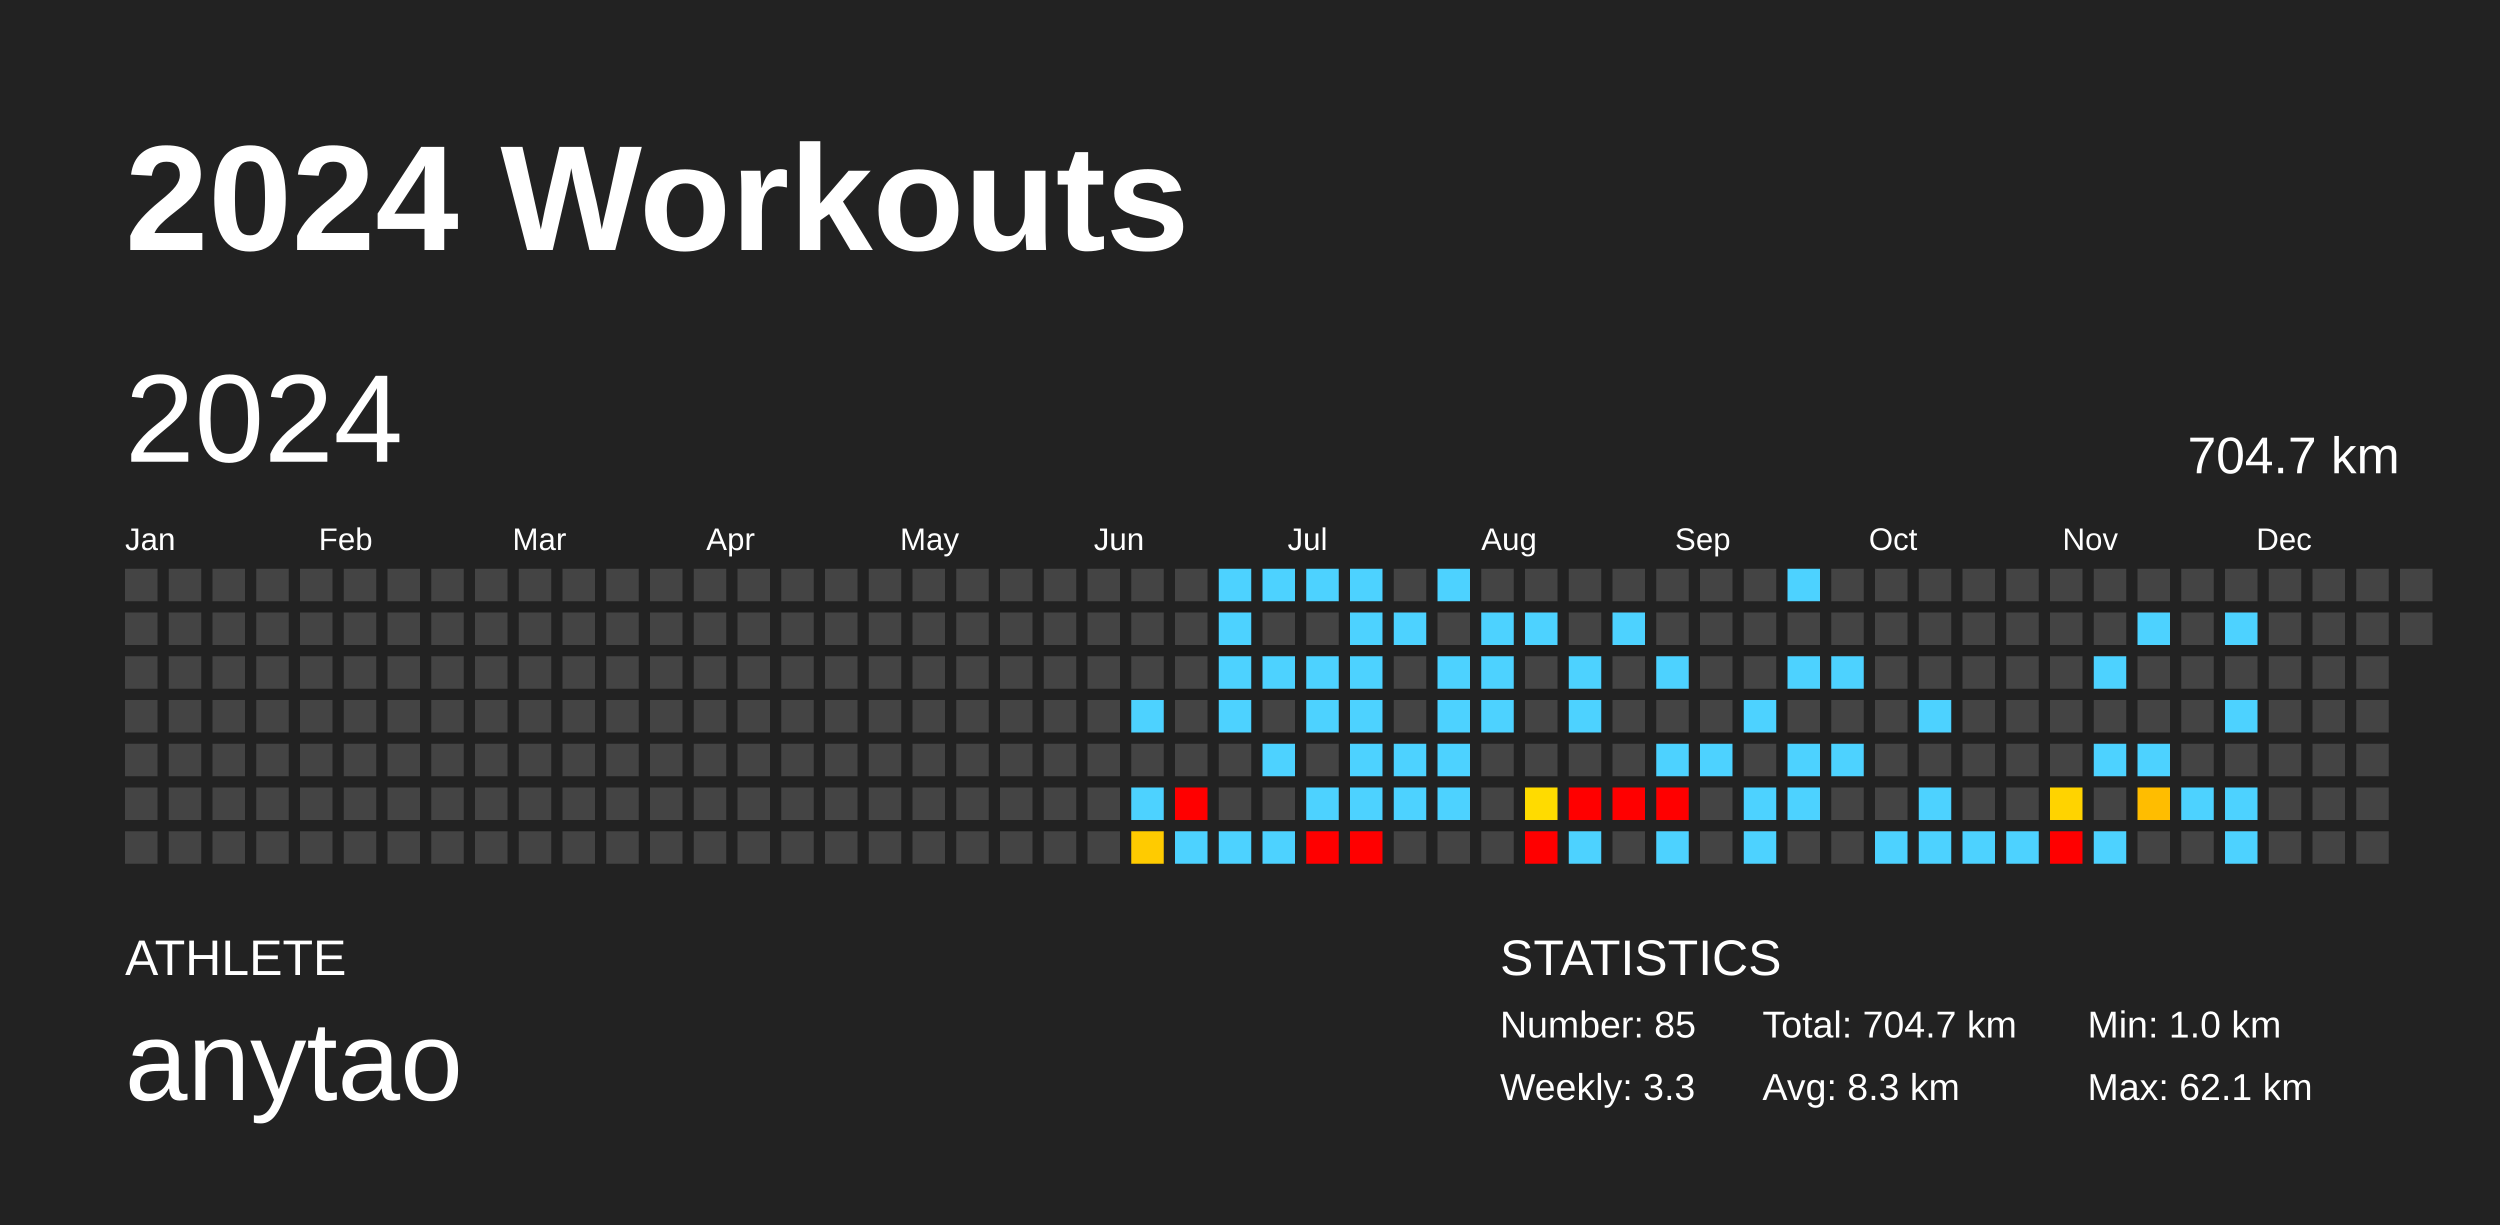
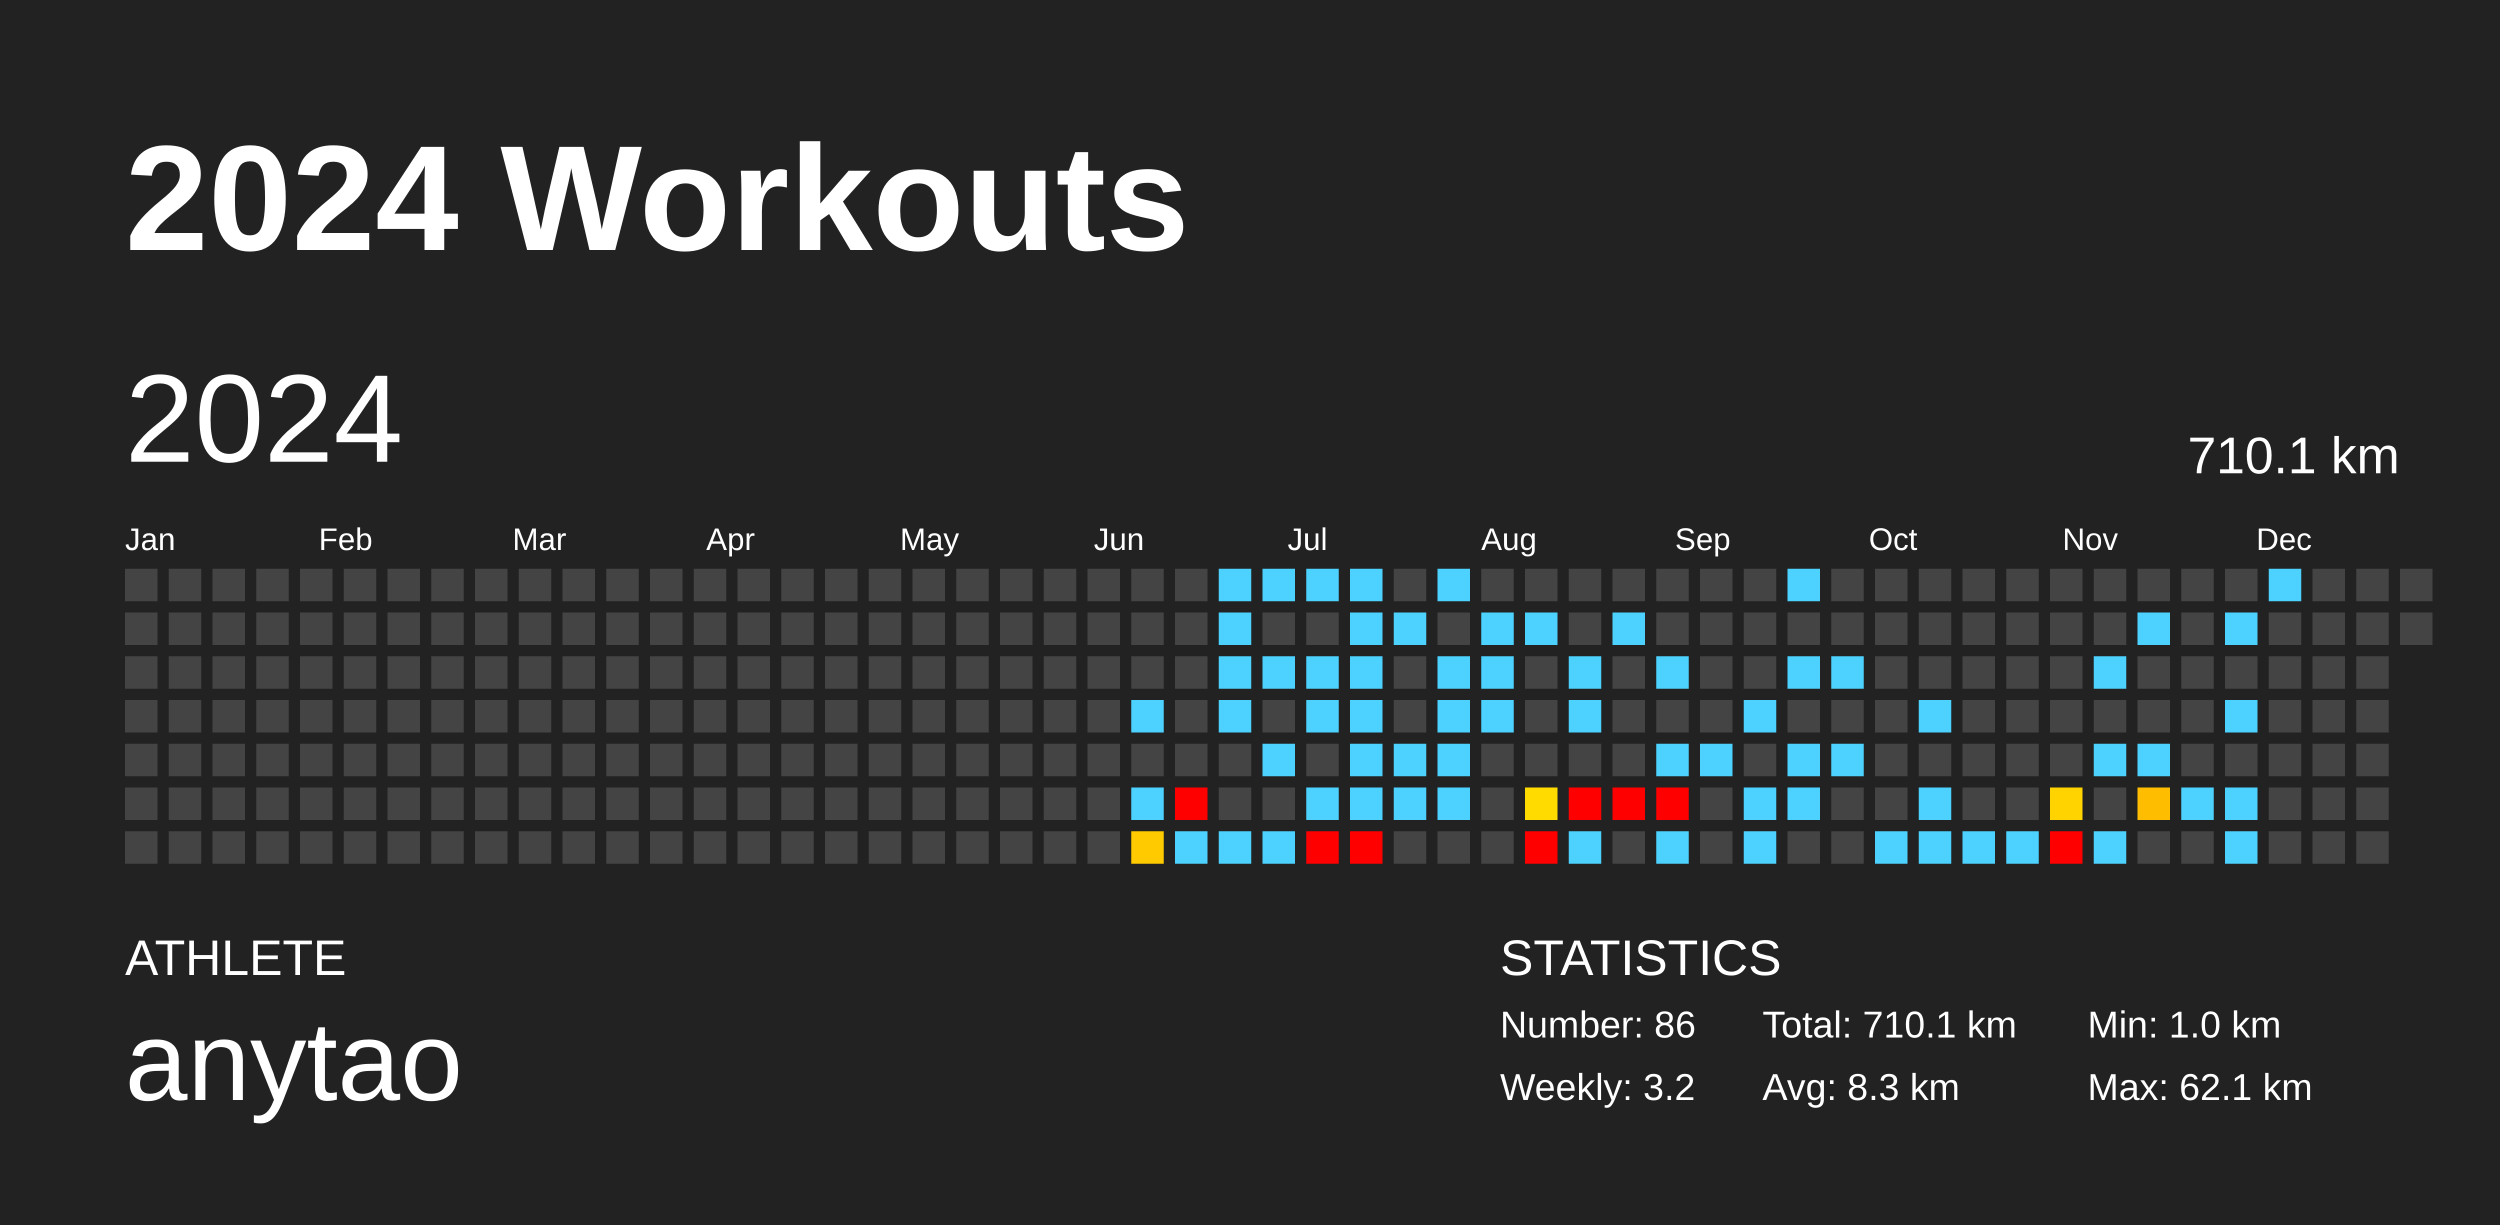
<svg xmlns="http://www.w3.org/2000/svg" baseProfile="full" height="98mm" version="1.1" viewBox="0,0,200,98" width="200mm">
  <defs />
  <rect fill="#222222" height="98" width="200" x="0" y="0" />
  <text fill="#FFFFFF" style="font-size:12px; font-family:Arial; font-weight:bold;" x="10" y="20">2024 Workouts</text>
  <text fill="#FFFFFF" style="font-size:4px; font-family:Arial" x="10" y="78">ATHLETE</text>
  <text fill="#FFFFFF" style="font-size:9px; font-family:Arial" x="10" y="88">anytao</text>
  <text fill="#FFFFFF" style="font-size:4px; font-family:Arial" x="120" y="78">STATISTICS</text>
-   <text fill="#FFFFFF" style="font-size:3px; font-family:Arial" x="120" y="83">Number: 85</text>
-   <text fill="#FFFFFF" style="font-size:3px; font-family:Arial" x="120" y="88">Weekly: 3.3</text>
-   <text fill="#FFFFFF" style="font-size:3px; font-family:Arial" x="141" y="83">Total: 704.7 km</text>
+   <text fill="#FFFFFF" style="font-size:3px; font-family:Arial" x="120" y="83">Number: 86</text>
+   <text fill="#FFFFFF" style="font-size:3px; font-family:Arial" x="120" y="88">Weekly: 3.2</text>
+   <text fill="#FFFFFF" style="font-size:3px; font-family:Arial" x="141" y="83">Total: 710.1 km</text>
  <text fill="#FFFFFF" style="font-size:3px; font-family:Arial" x="141" y="88">Avg: 8.3 km</text>
  <text fill="#FFFFFF" style="font-size:3px; font-family:Arial" x="167" y="83">Min: 1.0 km</text>
  <text fill="#FFFFFF" style="font-size:3px; font-family:Arial" x="167" y="88">Max: 62.1 km</text>
  <text dominant-baseline="hanging" fill="#FFFFFF" style="font-size:10.0px; font-family:Arial;" x="10" y="30">2024</text>
-   <text dominant-baseline="hanging" fill="#FFFFFF" style="font-size:4.125px; font-family:Arial;" x="175" y="35">704.7 km</text>
+   <text dominant-baseline="hanging" fill="#FFFFFF" style="font-size:4.125px; font-family:Arial;" x="175" y="35">710.1 km</text>
  <text fill="#FFFFFF" style="font-size:2.5px; font-family:Arial" x="10.0" y="44">Jan</text>
  <text fill="#FFFFFF" style="font-size:2.5px; font-family:Arial" x="25.5" y="44">Feb</text>
  <text fill="#FFFFFF" style="font-size:2.5px; font-family:Arial" x="41.0" y="44">Mar</text>
  <text fill="#FFFFFF" style="font-size:2.5px; font-family:Arial" x="56.5" y="44">Apr</text>
  <text fill="#FFFFFF" style="font-size:2.5px; font-family:Arial" x="72.0" y="44">May</text>
  <text fill="#FFFFFF" style="font-size:2.5px; font-family:Arial" x="87.5" y="44">Jun</text>
  <text fill="#FFFFFF" style="font-size:2.5px; font-family:Arial" x="103.0" y="44">Jul</text>
  <text fill="#FFFFFF" style="font-size:2.5px; font-family:Arial" x="118.5" y="44">Aug</text>
  <text fill="#FFFFFF" style="font-size:2.5px; font-family:Arial" x="134.0" y="44">Sep</text>
  <text fill="#FFFFFF" style="font-size:2.5px; font-family:Arial" x="149.5" y="44">Oct</text>
  <text fill="#FFFFFF" style="font-size:2.5px; font-family:Arial" x="165.0" y="44">Nov</text>
  <text fill="#FFFFFF" style="font-size:2.5px; font-family:Arial" x="180.5" y="44">Dec</text>
  <rect fill="#444444" height="2.6" width="2.6" x="10.0" y="45.5" />
  <rect fill="#444444" height="2.6" width="2.6" x="10.0" y="49.0" />
  <rect fill="#444444" height="2.6" width="2.6" x="10.0" y="52.5" />
  <rect fill="#444444" height="2.6" width="2.6" x="10.0" y="56.0" />
  <rect fill="#444444" height="2.6" width="2.6" x="10.0" y="59.5" />
  <rect fill="#444444" height="2.6" width="2.6" x="10.0" y="63.0" />
  <rect fill="#444444" height="2.6" width="2.6" x="10.0" y="66.5" />
  <rect fill="#444444" height="2.6" width="2.6" x="13.5" y="45.5" />
  <rect fill="#444444" height="2.6" width="2.6" x="13.5" y="49.0" />
  <rect fill="#444444" height="2.6" width="2.6" x="13.5" y="52.5" />
  <rect fill="#444444" height="2.6" width="2.6" x="13.5" y="56.0" />
  <rect fill="#444444" height="2.6" width="2.6" x="13.5" y="59.5" />
  <rect fill="#444444" height="2.6" width="2.6" x="13.5" y="63.0" />
  <rect fill="#444444" height="2.6" width="2.6" x="13.5" y="66.5" />
  <rect fill="#444444" height="2.6" width="2.6" x="17.0" y="45.5" />
  <rect fill="#444444" height="2.6" width="2.6" x="17.0" y="49.0" />
  <rect fill="#444444" height="2.6" width="2.6" x="17.0" y="52.5" />
  <rect fill="#444444" height="2.6" width="2.6" x="17.0" y="56.0" />
  <rect fill="#444444" height="2.6" width="2.6" x="17.0" y="59.5" />
  <rect fill="#444444" height="2.6" width="2.6" x="17.0" y="63.0" />
  <rect fill="#444444" height="2.6" width="2.6" x="17.0" y="66.5" />
  <rect fill="#444444" height="2.6" width="2.6" x="20.5" y="45.5" />
  <rect fill="#444444" height="2.6" width="2.6" x="20.5" y="49.0" />
  <rect fill="#444444" height="2.6" width="2.6" x="20.5" y="52.5" />
  <rect fill="#444444" height="2.6" width="2.6" x="20.5" y="56.0" />
  <rect fill="#444444" height="2.6" width="2.6" x="20.5" y="59.5" />
  <rect fill="#444444" height="2.6" width="2.6" x="20.5" y="63.0" />
  <rect fill="#444444" height="2.6" width="2.6" x="20.5" y="66.5" />
  <rect fill="#444444" height="2.6" width="2.6" x="24.0" y="45.5" />
  <rect fill="#444444" height="2.6" width="2.6" x="24.0" y="49.0" />
  <rect fill="#444444" height="2.6" width="2.6" x="24.0" y="52.5" />
  <rect fill="#444444" height="2.6" width="2.6" x="24.0" y="56.0" />
  <rect fill="#444444" height="2.6" width="2.6" x="24.0" y="59.5" />
  <rect fill="#444444" height="2.6" width="2.6" x="24.0" y="63.0" />
  <rect fill="#444444" height="2.6" width="2.6" x="24.0" y="66.5" />
  <rect fill="#444444" height="2.6" width="2.6" x="27.5" y="45.5" />
  <rect fill="#444444" height="2.6" width="2.6" x="27.5" y="49.0" />
  <rect fill="#444444" height="2.6" width="2.6" x="27.5" y="52.5" />
  <rect fill="#444444" height="2.6" width="2.6" x="27.5" y="56.0" />
  <rect fill="#444444" height="2.6" width="2.6" x="27.5" y="59.5" />
  <rect fill="#444444" height="2.6" width="2.6" x="27.5" y="63.0" />
  <rect fill="#444444" height="2.6" width="2.6" x="27.5" y="66.5" />
  <rect fill="#444444" height="2.6" width="2.6" x="31.0" y="45.5" />
  <rect fill="#444444" height="2.6" width="2.6" x="31.0" y="49.0" />
  <rect fill="#444444" height="2.6" width="2.6" x="31.0" y="52.5" />
  <rect fill="#444444" height="2.6" width="2.6" x="31.0" y="56.0" />
  <rect fill="#444444" height="2.6" width="2.6" x="31.0" y="59.5" />
  <rect fill="#444444" height="2.6" width="2.6" x="31.0" y="63.0" />
  <rect fill="#444444" height="2.6" width="2.6" x="31.0" y="66.5" />
  <rect fill="#444444" height="2.6" width="2.6" x="34.5" y="45.5" />
  <rect fill="#444444" height="2.6" width="2.6" x="34.5" y="49.0" />
  <rect fill="#444444" height="2.6" width="2.6" x="34.5" y="52.5" />
  <rect fill="#444444" height="2.6" width="2.6" x="34.5" y="56.0" />
  <rect fill="#444444" height="2.6" width="2.6" x="34.5" y="59.5" />
  <rect fill="#444444" height="2.6" width="2.6" x="34.5" y="63.0" />
  <rect fill="#444444" height="2.6" width="2.6" x="34.5" y="66.5" />
  <rect fill="#444444" height="2.6" width="2.6" x="38.0" y="45.5" />
  <rect fill="#444444" height="2.6" width="2.6" x="38.0" y="49.0" />
  <rect fill="#444444" height="2.6" width="2.6" x="38.0" y="52.5" />
  <rect fill="#444444" height="2.6" width="2.6" x="38.0" y="56.0" />
  <rect fill="#444444" height="2.6" width="2.6" x="38.0" y="59.5" />
  <rect fill="#444444" height="2.6" width="2.6" x="38.0" y="63.0" />
  <rect fill="#444444" height="2.6" width="2.6" x="38.0" y="66.5" />
  <rect fill="#444444" height="2.6" width="2.6" x="41.5" y="45.5" />
  <rect fill="#444444" height="2.6" width="2.6" x="41.5" y="49.0" />
  <rect fill="#444444" height="2.6" width="2.6" x="41.5" y="52.5" />
  <rect fill="#444444" height="2.6" width="2.6" x="41.5" y="56.0" />
  <rect fill="#444444" height="2.6" width="2.6" x="41.5" y="59.5" />
  <rect fill="#444444" height="2.6" width="2.6" x="41.5" y="63.0" />
  <rect fill="#444444" height="2.6" width="2.6" x="41.5" y="66.5" />
  <rect fill="#444444" height="2.6" width="2.6" x="45.0" y="45.5" />
  <rect fill="#444444" height="2.6" width="2.6" x="45.0" y="49.0" />
  <rect fill="#444444" height="2.6" width="2.6" x="45.0" y="52.5" />
  <rect fill="#444444" height="2.6" width="2.6" x="45.0" y="56.0" />
  <rect fill="#444444" height="2.6" width="2.6" x="45.0" y="59.5" />
  <rect fill="#444444" height="2.6" width="2.6" x="45.0" y="63.0" />
  <rect fill="#444444" height="2.6" width="2.6" x="45.0" y="66.5" />
  <rect fill="#444444" height="2.6" width="2.6" x="48.5" y="45.5" />
  <rect fill="#444444" height="2.6" width="2.6" x="48.5" y="49.0" />
  <rect fill="#444444" height="2.6" width="2.6" x="48.5" y="52.5" />
  <rect fill="#444444" height="2.6" width="2.6" x="48.5" y="56.0" />
  <rect fill="#444444" height="2.6" width="2.6" x="48.5" y="59.5" />
  <rect fill="#444444" height="2.6" width="2.6" x="48.5" y="63.0" />
  <rect fill="#444444" height="2.6" width="2.6" x="48.5" y="66.5" />
  <rect fill="#444444" height="2.6" width="2.6" x="52.0" y="45.5" />
  <rect fill="#444444" height="2.6" width="2.6" x="52.0" y="49.0" />
  <rect fill="#444444" height="2.6" width="2.6" x="52.0" y="52.5" />
  <rect fill="#444444" height="2.6" width="2.6" x="52.0" y="56.0" />
  <rect fill="#444444" height="2.6" width="2.6" x="52.0" y="59.5" />
  <rect fill="#444444" height="2.6" width="2.6" x="52.0" y="63.0" />
  <rect fill="#444444" height="2.6" width="2.6" x="52.0" y="66.5" />
  <rect fill="#444444" height="2.6" width="2.6" x="55.5" y="45.5" />
  <rect fill="#444444" height="2.6" width="2.6" x="55.5" y="49.0" />
  <rect fill="#444444" height="2.6" width="2.6" x="55.5" y="52.5" />
  <rect fill="#444444" height="2.6" width="2.6" x="55.5" y="56.0" />
  <rect fill="#444444" height="2.6" width="2.6" x="55.5" y="59.5" />
  <rect fill="#444444" height="2.6" width="2.6" x="55.5" y="63.0" />
  <rect fill="#444444" height="2.6" width="2.6" x="55.5" y="66.5" />
  <rect fill="#444444" height="2.6" width="2.6" x="59.0" y="45.5" />
  <rect fill="#444444" height="2.6" width="2.6" x="59.0" y="49.0" />
  <rect fill="#444444" height="2.6" width="2.6" x="59.0" y="52.5" />
  <rect fill="#444444" height="2.6" width="2.6" x="59.0" y="56.0" />
  <rect fill="#444444" height="2.6" width="2.6" x="59.0" y="59.5" />
  <rect fill="#444444" height="2.6" width="2.6" x="59.0" y="63.0" />
  <rect fill="#444444" height="2.6" width="2.6" x="59.0" y="66.5" />
  <rect fill="#444444" height="2.6" width="2.6" x="62.5" y="45.5" />
  <rect fill="#444444" height="2.6" width="2.6" x="62.5" y="49.0" />
  <rect fill="#444444" height="2.6" width="2.6" x="62.5" y="52.5" />
  <rect fill="#444444" height="2.6" width="2.6" x="62.5" y="56.0" />
  <rect fill="#444444" height="2.6" width="2.6" x="62.5" y="59.5" />
  <rect fill="#444444" height="2.6" width="2.6" x="62.5" y="63.0" />
  <rect fill="#444444" height="2.6" width="2.6" x="62.5" y="66.5" />
  <rect fill="#444444" height="2.6" width="2.6" x="66.0" y="45.5" />
  <rect fill="#444444" height="2.6" width="2.6" x="66.0" y="49.0" />
  <rect fill="#444444" height="2.6" width="2.6" x="66.0" y="52.5" />
  <rect fill="#444444" height="2.6" width="2.6" x="66.0" y="56.0" />
  <rect fill="#444444" height="2.6" width="2.6" x="66.0" y="59.5" />
  <rect fill="#444444" height="2.6" width="2.6" x="66.0" y="63.0" />
  <rect fill="#444444" height="2.6" width="2.6" x="66.0" y="66.5" />
  <rect fill="#444444" height="2.6" width="2.6" x="69.5" y="45.5" />
  <rect fill="#444444" height="2.6" width="2.6" x="69.5" y="49.0" />
  <rect fill="#444444" height="2.6" width="2.6" x="69.5" y="52.5" />
  <rect fill="#444444" height="2.6" width="2.6" x="69.5" y="56.0" />
  <rect fill="#444444" height="2.6" width="2.6" x="69.5" y="59.5" />
  <rect fill="#444444" height="2.6" width="2.6" x="69.5" y="63.0" />
  <rect fill="#444444" height="2.6" width="2.6" x="69.5" y="66.5" />
  <rect fill="#444444" height="2.6" width="2.6" x="73.0" y="45.5" />
  <rect fill="#444444" height="2.6" width="2.6" x="73.0" y="49.0" />
  <rect fill="#444444" height="2.6" width="2.6" x="73.0" y="52.5" />
  <rect fill="#444444" height="2.6" width="2.6" x="73.0" y="56.0" />
  <rect fill="#444444" height="2.6" width="2.6" x="73.0" y="59.5" />
  <rect fill="#444444" height="2.6" width="2.6" x="73.0" y="63.0" />
  <rect fill="#444444" height="2.6" width="2.6" x="73.0" y="66.5" />
  <rect fill="#444444" height="2.6" width="2.6" x="76.5" y="45.5" />
  <rect fill="#444444" height="2.6" width="2.6" x="76.5" y="49.0" />
  <rect fill="#444444" height="2.6" width="2.6" x="76.5" y="52.5" />
  <rect fill="#444444" height="2.6" width="2.6" x="76.5" y="56.0" />
  <rect fill="#444444" height="2.6" width="2.6" x="76.5" y="59.5" />
  <rect fill="#444444" height="2.6" width="2.6" x="76.5" y="63.0" />
  <rect fill="#444444" height="2.6" width="2.6" x="76.5" y="66.5" />
  <rect fill="#444444" height="2.6" width="2.6" x="80.0" y="45.5" />
  <rect fill="#444444" height="2.6" width="2.6" x="80.0" y="49.0" />
  <rect fill="#444444" height="2.6" width="2.6" x="80.0" y="52.5" />
  <rect fill="#444444" height="2.6" width="2.6" x="80.0" y="56.0" />
  <rect fill="#444444" height="2.6" width="2.6" x="80.0" y="59.5" />
  <rect fill="#444444" height="2.6" width="2.6" x="80.0" y="63.0" />
  <rect fill="#444444" height="2.6" width="2.6" x="80.0" y="66.5" />
  <rect fill="#444444" height="2.6" width="2.6" x="83.5" y="45.5" />
  <rect fill="#444444" height="2.6" width="2.6" x="83.5" y="49.0" />
  <rect fill="#444444" height="2.6" width="2.6" x="83.5" y="52.5" />
  <rect fill="#444444" height="2.6" width="2.6" x="83.5" y="56.0" />
  <rect fill="#444444" height="2.6" width="2.6" x="83.5" y="59.5" />
  <rect fill="#444444" height="2.6" width="2.6" x="83.5" y="63.0" />
  <rect fill="#444444" height="2.6" width="2.6" x="83.5" y="66.5" />
  <rect fill="#444444" height="2.6" width="2.6" x="87.0" y="45.5" />
  <rect fill="#444444" height="2.6" width="2.6" x="87.0" y="49.0" />
  <rect fill="#444444" height="2.6" width="2.6" x="87.0" y="52.5" />
  <rect fill="#444444" height="2.6" width="2.6" x="87.0" y="56.0" />
  <rect fill="#444444" height="2.6" width="2.6" x="87.0" y="59.5" />
  <rect fill="#444444" height="2.6" width="2.6" x="87.0" y="63.0" />
  <rect fill="#444444" height="2.6" width="2.6" x="87.0" y="66.5" />
  <rect fill="#444444" height="2.6" width="2.6" x="90.5" y="45.5" />
  <rect fill="#444444" height="2.6" width="2.6" x="90.5" y="49.0" />
  <rect fill="#444444" height="2.6" width="2.6" x="90.5" y="52.5" />
  <rect fill="#4dd2ff" height="2.6" width="2.6" x="90.5" y="56.0" />
  <rect fill="#444444" height="2.6" width="2.6" x="90.5" y="59.5" />
  <rect fill="#4dd2ff" height="2.6" width="2.6" x="90.5" y="63.0" />
  <rect fill="#ffcb00" height="2.6" width="2.6" x="90.5" y="66.5" />
  <rect fill="#444444" height="2.6" width="2.6" x="94.0" y="45.5" />
  <rect fill="#444444" height="2.6" width="2.6" x="94.0" y="49.0" />
  <rect fill="#444444" height="2.6" width="2.6" x="94.0" y="52.5" />
  <rect fill="#444444" height="2.6" width="2.6" x="94.0" y="56.0" />
  <rect fill="#444444" height="2.6" width="2.6" x="94.0" y="59.5" />
  <rect fill="red" height="2.6" width="2.6" x="94.0" y="63.0" />
  <rect fill="#4dd2ff" height="2.6" width="2.6" x="94.0" y="66.5" />
  <rect fill="#4dd2ff" height="2.6" width="2.6" x="97.5" y="45.5" />
  <rect fill="#4dd2ff" height="2.6" width="2.6" x="97.5" y="49.0" />
  <rect fill="#4dd2ff" height="2.6" width="2.6" x="97.5" y="52.5" />
  <rect fill="#4dd2ff" height="2.6" width="2.6" x="97.5" y="56.0" />
  <rect fill="#444444" height="2.6" width="2.6" x="97.5" y="59.5" />
  <rect fill="#444444" height="2.6" width="2.6" x="97.5" y="63.0" />
  <rect fill="#4dd2ff" height="2.6" width="2.6" x="97.5" y="66.5" />
  <rect fill="#4dd2ff" height="2.6" width="2.6" x="101.0" y="45.5" />
  <rect fill="#444444" height="2.6" width="2.6" x="101.0" y="49.0" />
  <rect fill="#4dd2ff" height="2.6" width="2.6" x="101.0" y="52.5" />
  <rect fill="#444444" height="2.6" width="2.6" x="101.0" y="56.0" />
  <rect fill="#4dd2ff" height="2.6" width="2.6" x="101.0" y="59.5" />
  <rect fill="#444444" height="2.6" width="2.6" x="101.0" y="63.0" />
  <rect fill="#4dd2ff" height="2.6" width="2.6" x="101.0" y="66.5" />
  <rect fill="#4dd2ff" height="2.6" width="2.6" x="104.5" y="45.5" />
  <rect fill="#444444" height="2.6" width="2.6" x="104.5" y="49.0" />
  <rect fill="#4dd2ff" height="2.6" width="2.6" x="104.5" y="52.5" />
  <rect fill="#4dd2ff" height="2.6" width="2.6" x="104.5" y="56.0" />
  <rect fill="#444444" height="2.6" width="2.6" x="104.5" y="59.5" />
  <rect fill="#4dd2ff" height="2.6" width="2.6" x="104.5" y="63.0" />
  <rect fill="red" height="2.6" width="2.6" x="104.5" y="66.5" />
  <rect fill="#4dd2ff" height="2.6" width="2.6" x="108.0" y="45.5" />
  <rect fill="#4dd2ff" height="2.6" width="2.6" x="108.0" y="49.0" />
  <rect fill="#4dd2ff" height="2.6" width="2.6" x="108.0" y="52.5" />
  <rect fill="#4dd2ff" height="2.6" width="2.6" x="108.0" y="56.0" />
  <rect fill="#4dd2ff" height="2.6" width="2.6" x="108.0" y="59.5" />
  <rect fill="#4dd2ff" height="2.6" width="2.6" x="108.0" y="63.0" />
  <rect fill="red" height="2.6" width="2.6" x="108.0" y="66.5" />
  <rect fill="#444444" height="2.6" width="2.6" x="111.5" y="45.5" />
  <rect fill="#4dd2ff" height="2.6" width="2.6" x="111.5" y="49.0" />
  <rect fill="#444444" height="2.6" width="2.6" x="111.5" y="52.5" />
  <rect fill="#444444" height="2.6" width="2.6" x="111.5" y="56.0" />
  <rect fill="#4dd2ff" height="2.6" width="2.6" x="111.5" y="59.5" />
  <rect fill="#4dd2ff" height="2.6" width="2.6" x="111.5" y="63.0" />
  <rect fill="#444444" height="2.6" width="2.6" x="111.5" y="66.5" />
  <rect fill="#4dd2ff" height="2.6" width="2.6" x="115.0" y="45.5" />
  <rect fill="#444444" height="2.6" width="2.6" x="115.0" y="49.0" />
  <rect fill="#4dd2ff" height="2.6" width="2.6" x="115.0" y="52.5" />
  <rect fill="#4dd2ff" height="2.6" width="2.6" x="115.0" y="56.0" />
  <rect fill="#4dd2ff" height="2.6" width="2.6" x="115.0" y="59.5" />
  <rect fill="#4dd2ff" height="2.6" width="2.6" x="115.0" y="63.0" />
  <rect fill="#444444" height="2.6" width="2.6" x="115.0" y="66.5" />
  <rect fill="#444444" height="2.6" width="2.6" x="118.5" y="45.5" />
  <rect fill="#4dd2ff" height="2.6" width="2.6" x="118.5" y="49.0" />
  <rect fill="#4dd2ff" height="2.6" width="2.6" x="118.5" y="52.5" />
  <rect fill="#4dd2ff" height="2.6" width="2.6" x="118.5" y="56.0" />
  <rect fill="#444444" height="2.6" width="2.6" x="118.5" y="59.5" />
  <rect fill="#444444" height="2.6" width="2.6" x="118.5" y="63.0" />
  <rect fill="#444444" height="2.6" width="2.6" x="118.5" y="66.5" />
  <rect fill="#444444" height="2.6" width="2.6" x="122.0" y="45.5" />
  <rect fill="#4dd2ff" height="2.6" width="2.6" x="122.0" y="49.0" />
  <rect fill="#444444" height="2.6" width="2.6" x="122.0" y="52.5" />
  <rect fill="#444444" height="2.6" width="2.6" x="122.0" y="56.0" />
  <rect fill="#444444" height="2.6" width="2.6" x="122.0" y="59.5" />
  <rect fill="#ffdb00" height="2.6" width="2.6" x="122.0" y="63.0" />
  <rect fill="red" height="2.6" width="2.6" x="122.0" y="66.5" />
  <rect fill="#444444" height="2.6" width="2.6" x="125.5" y="45.5" />
  <rect fill="#444444" height="2.6" width="2.6" x="125.5" y="49.0" />
  <rect fill="#4dd2ff" height="2.6" width="2.6" x="125.5" y="52.5" />
  <rect fill="#4dd2ff" height="2.6" width="2.6" x="125.5" y="56.0" />
  <rect fill="#444444" height="2.6" width="2.6" x="125.5" y="59.5" />
  <rect fill="red" height="2.6" width="2.6" x="125.5" y="63.0" />
  <rect fill="#4dd2ff" height="2.6" width="2.6" x="125.5" y="66.5" />
  <rect fill="#444444" height="2.6" width="2.6" x="129.0" y="45.5" />
  <rect fill="#4dd2ff" height="2.6" width="2.6" x="129.0" y="49.0" />
  <rect fill="#444444" height="2.6" width="2.6" x="129.0" y="52.5" />
  <rect fill="#444444" height="2.6" width="2.6" x="129.0" y="56.0" />
  <rect fill="#444444" height="2.6" width="2.6" x="129.0" y="59.5" />
  <rect fill="red" height="2.6" width="2.6" x="129.0" y="63.0" />
  <rect fill="#444444" height="2.6" width="2.6" x="129.0" y="66.5" />
  <rect fill="#444444" height="2.6" width="2.6" x="132.5" y="45.5" />
  <rect fill="#444444" height="2.6" width="2.6" x="132.5" y="49.0" />
  <rect fill="#4dd2ff" height="2.6" width="2.6" x="132.5" y="52.5" />
  <rect fill="#444444" height="2.6" width="2.6" x="132.5" y="56.0" />
  <rect fill="#4dd2ff" height="2.6" width="2.6" x="132.5" y="59.5" />
  <rect fill="red" height="2.6" width="2.6" x="132.5" y="63.0" />
  <rect fill="#4dd2ff" height="2.6" width="2.6" x="132.5" y="66.5" />
  <rect fill="#444444" height="2.6" width="2.6" x="136.0" y="45.5" />
  <rect fill="#444444" height="2.6" width="2.6" x="136.0" y="49.0" />
  <rect fill="#444444" height="2.6" width="2.6" x="136.0" y="52.5" />
  <rect fill="#444444" height="2.6" width="2.6" x="136.0" y="56.0" />
  <rect fill="#4dd2ff" height="2.6" width="2.6" x="136.0" y="59.5" />
  <rect fill="#444444" height="2.6" width="2.6" x="136.0" y="63.0" />
  <rect fill="#444444" height="2.6" width="2.6" x="136.0" y="66.5" />
  <rect fill="#444444" height="2.6" width="2.6" x="139.5" y="45.5" />
  <rect fill="#444444" height="2.6" width="2.6" x="139.5" y="49.0" />
  <rect fill="#444444" height="2.6" width="2.6" x="139.5" y="52.5" />
  <rect fill="#4dd2ff" height="2.6" width="2.6" x="139.5" y="56.0" />
  <rect fill="#444444" height="2.6" width="2.6" x="139.5" y="59.5" />
  <rect fill="#4dd2ff" height="2.6" width="2.6" x="139.5" y="63.0" />
  <rect fill="#4dd2ff" height="2.6" width="2.6" x="139.5" y="66.5" />
  <rect fill="#4dd2ff" height="2.6" width="2.6" x="143.0" y="45.5" />
  <rect fill="#444444" height="2.6" width="2.6" x="143.0" y="49.0" />
  <rect fill="#4dd2ff" height="2.6" width="2.6" x="143.0" y="52.5" />
  <rect fill="#444444" height="2.6" width="2.6" x="143.0" y="56.0" />
  <rect fill="#4dd2ff" height="2.6" width="2.6" x="143.0" y="59.5" />
  <rect fill="#4dd2ff" height="2.6" width="2.6" x="143.0" y="63.0" />
  <rect fill="#444444" height="2.6" width="2.6" x="143.0" y="66.5" />
  <rect fill="#444444" height="2.6" width="2.6" x="146.5" y="45.5" />
  <rect fill="#444444" height="2.6" width="2.6" x="146.5" y="49.0" />
  <rect fill="#4dd2ff" height="2.6" width="2.6" x="146.5" y="52.5" />
  <rect fill="#444444" height="2.6" width="2.6" x="146.5" y="56.0" />
  <rect fill="#4dd2ff" height="2.6" width="2.6" x="146.5" y="59.5" />
  <rect fill="#444444" height="2.6" width="2.6" x="146.5" y="63.0" />
  <rect fill="#444444" height="2.6" width="2.6" x="146.5" y="66.5" />
  <rect fill="#444444" height="2.6" width="2.6" x="150.0" y="45.5" />
  <rect fill="#444444" height="2.6" width="2.6" x="150.0" y="49.0" />
  <rect fill="#444444" height="2.6" width="2.6" x="150.0" y="52.5" />
  <rect fill="#444444" height="2.6" width="2.6" x="150.0" y="56.0" />
  <rect fill="#444444" height="2.6" width="2.6" x="150.0" y="59.5" />
  <rect fill="#444444" height="2.6" width="2.6" x="150.0" y="63.0" />
  <rect fill="#4dd2ff" height="2.6" width="2.6" x="150.0" y="66.5" />
  <rect fill="#444444" height="2.6" width="2.6" x="153.5" y="45.5" />
  <rect fill="#444444" height="2.6" width="2.6" x="153.5" y="49.0" />
  <rect fill="#444444" height="2.6" width="2.6" x="153.5" y="52.5" />
  <rect fill="#4dd2ff" height="2.6" width="2.6" x="153.5" y="56.0" />
  <rect fill="#444444" height="2.6" width="2.6" x="153.5" y="59.5" />
  <rect fill="#4dd2ff" height="2.6" width="2.6" x="153.5" y="63.0" />
  <rect fill="#4dd2ff" height="2.6" width="2.6" x="153.5" y="66.5" />
  <rect fill="#444444" height="2.6" width="2.6" x="157.0" y="45.5" />
  <rect fill="#444444" height="2.6" width="2.6" x="157.0" y="49.0" />
  <rect fill="#444444" height="2.6" width="2.6" x="157.0" y="52.5" />
  <rect fill="#444444" height="2.6" width="2.6" x="157.0" y="56.0" />
  <rect fill="#444444" height="2.6" width="2.6" x="157.0" y="59.5" />
  <rect fill="#444444" height="2.6" width="2.6" x="157.0" y="63.0" />
  <rect fill="#4dd2ff" height="2.6" width="2.6" x="157.0" y="66.5" />
  <rect fill="#444444" height="2.6" width="2.6" x="160.5" y="45.5" />
  <rect fill="#444444" height="2.6" width="2.6" x="160.5" y="49.0" />
  <rect fill="#444444" height="2.6" width="2.6" x="160.5" y="52.5" />
  <rect fill="#444444" height="2.6" width="2.6" x="160.5" y="56.0" />
  <rect fill="#444444" height="2.6" width="2.6" x="160.5" y="59.5" />
  <rect fill="#444444" height="2.6" width="2.6" x="160.5" y="63.0" />
  <rect fill="#4dd2ff" height="2.6" width="2.6" x="160.5" y="66.5" />
  <rect fill="#444444" height="2.6" width="2.6" x="164.0" y="45.5" />
  <rect fill="#444444" height="2.6" width="2.6" x="164.0" y="49.0" />
  <rect fill="#444444" height="2.6" width="2.6" x="164.0" y="52.5" />
  <rect fill="#444444" height="2.6" width="2.6" x="164.0" y="56.0" />
  <rect fill="#444444" height="2.6" width="2.6" x="164.0" y="59.5" />
  <rect fill="#ffd300" height="2.6" width="2.6" x="164.0" y="63.0" />
  <rect fill="red" height="2.6" width="2.6" x="164.0" y="66.5" />
  <rect fill="#444444" height="2.6" width="2.6" x="167.5" y="45.5" />
  <rect fill="#444444" height="2.6" width="2.6" x="167.5" y="49.0" />
  <rect fill="#4dd2ff" height="2.6" width="2.6" x="167.5" y="52.5" />
  <rect fill="#444444" height="2.6" width="2.6" x="167.5" y="56.0" />
  <rect fill="#4dd2ff" height="2.6" width="2.6" x="167.5" y="59.5" />
  <rect fill="#444444" height="2.6" width="2.6" x="167.5" y="63.0" />
  <rect fill="#4dd2ff" height="2.6" width="2.6" x="167.5" y="66.5" />
  <rect fill="#444444" height="2.6" width="2.6" x="171.0" y="45.5" />
  <rect fill="#4dd2ff" height="2.6" width="2.6" x="171.0" y="49.0" />
  <rect fill="#444444" height="2.6" width="2.6" x="171.0" y="52.5" />
  <rect fill="#444444" height="2.6" width="2.6" x="171.0" y="56.0" />
  <rect fill="#4dd2ff" height="2.6" width="2.6" x="171.0" y="59.5" />
  <rect fill="#ffbd00" height="2.6" width="2.6" x="171.0" y="63.0" />
  <rect fill="#444444" height="2.6" width="2.6" x="171.0" y="66.5" />
  <rect fill="#444444" height="2.6" width="2.6" x="174.5" y="45.5" />
  <rect fill="#444444" height="2.6" width="2.6" x="174.5" y="49.0" />
  <rect fill="#444444" height="2.6" width="2.6" x="174.5" y="52.5" />
  <rect fill="#444444" height="2.6" width="2.6" x="174.5" y="56.0" />
  <rect fill="#444444" height="2.6" width="2.6" x="174.5" y="59.5" />
  <rect fill="#4dd2ff" height="2.6" width="2.6" x="174.5" y="63.0" />
  <rect fill="#444444" height="2.6" width="2.6" x="174.5" y="66.5" />
  <rect fill="#444444" height="2.6" width="2.6" x="178.0" y="45.5" />
  <rect fill="#4dd2ff" height="2.6" width="2.6" x="178.0" y="49.0" />
  <rect fill="#444444" height="2.6" width="2.6" x="178.0" y="52.5" />
  <rect fill="#4dd2ff" height="2.6" width="2.6" x="178.0" y="56.0" />
  <rect fill="#444444" height="2.6" width="2.6" x="178.0" y="59.5" />
  <rect fill="#4dd2ff" height="2.6" width="2.6" x="178.0" y="63.0" />
  <rect fill="#4dd2ff" height="2.6" width="2.6" x="178.0" y="66.5" />
-   <rect fill="#444444" height="2.6" width="2.6" x="181.5" y="45.5" />
+   <rect fill="#4dd2ff" height="2.6" width="2.6" x="181.5" y="45.5" />
  <rect fill="#444444" height="2.6" width="2.6" x="181.5" y="49.0" />
  <rect fill="#444444" height="2.6" width="2.6" x="181.5" y="52.5" />
  <rect fill="#444444" height="2.6" width="2.6" x="181.5" y="56.0" />
  <rect fill="#444444" height="2.6" width="2.6" x="181.5" y="59.5" />
  <rect fill="#444444" height="2.6" width="2.6" x="181.5" y="63.0" />
  <rect fill="#444444" height="2.6" width="2.6" x="181.5" y="66.5" />
  <rect fill="#444444" height="2.6" width="2.6" x="185.0" y="45.5" />
  <rect fill="#444444" height="2.6" width="2.6" x="185.0" y="49.0" />
  <rect fill="#444444" height="2.6" width="2.6" x="185.0" y="52.5" />
  <rect fill="#444444" height="2.6" width="2.6" x="185.0" y="56.0" />
  <rect fill="#444444" height="2.6" width="2.6" x="185.0" y="59.5" />
  <rect fill="#444444" height="2.6" width="2.6" x="185.0" y="63.0" />
  <rect fill="#444444" height="2.6" width="2.6" x="185.0" y="66.5" />
  <rect fill="#444444" height="2.6" width="2.6" x="188.5" y="45.5" />
  <rect fill="#444444" height="2.6" width="2.6" x="188.5" y="49.0" />
  <rect fill="#444444" height="2.6" width="2.6" x="188.5" y="52.5" />
  <rect fill="#444444" height="2.6" width="2.6" x="188.5" y="56.0" />
  <rect fill="#444444" height="2.6" width="2.6" x="188.5" y="59.5" />
  <rect fill="#444444" height="2.6" width="2.6" x="188.5" y="63.0" />
  <rect fill="#444444" height="2.6" width="2.6" x="188.5" y="66.5" />
  <rect fill="#444444" height="2.6" width="2.6" x="192.0" y="45.5" />
  <rect fill="#444444" height="2.6" width="2.6" x="192.0" y="49.0" />
</svg>
